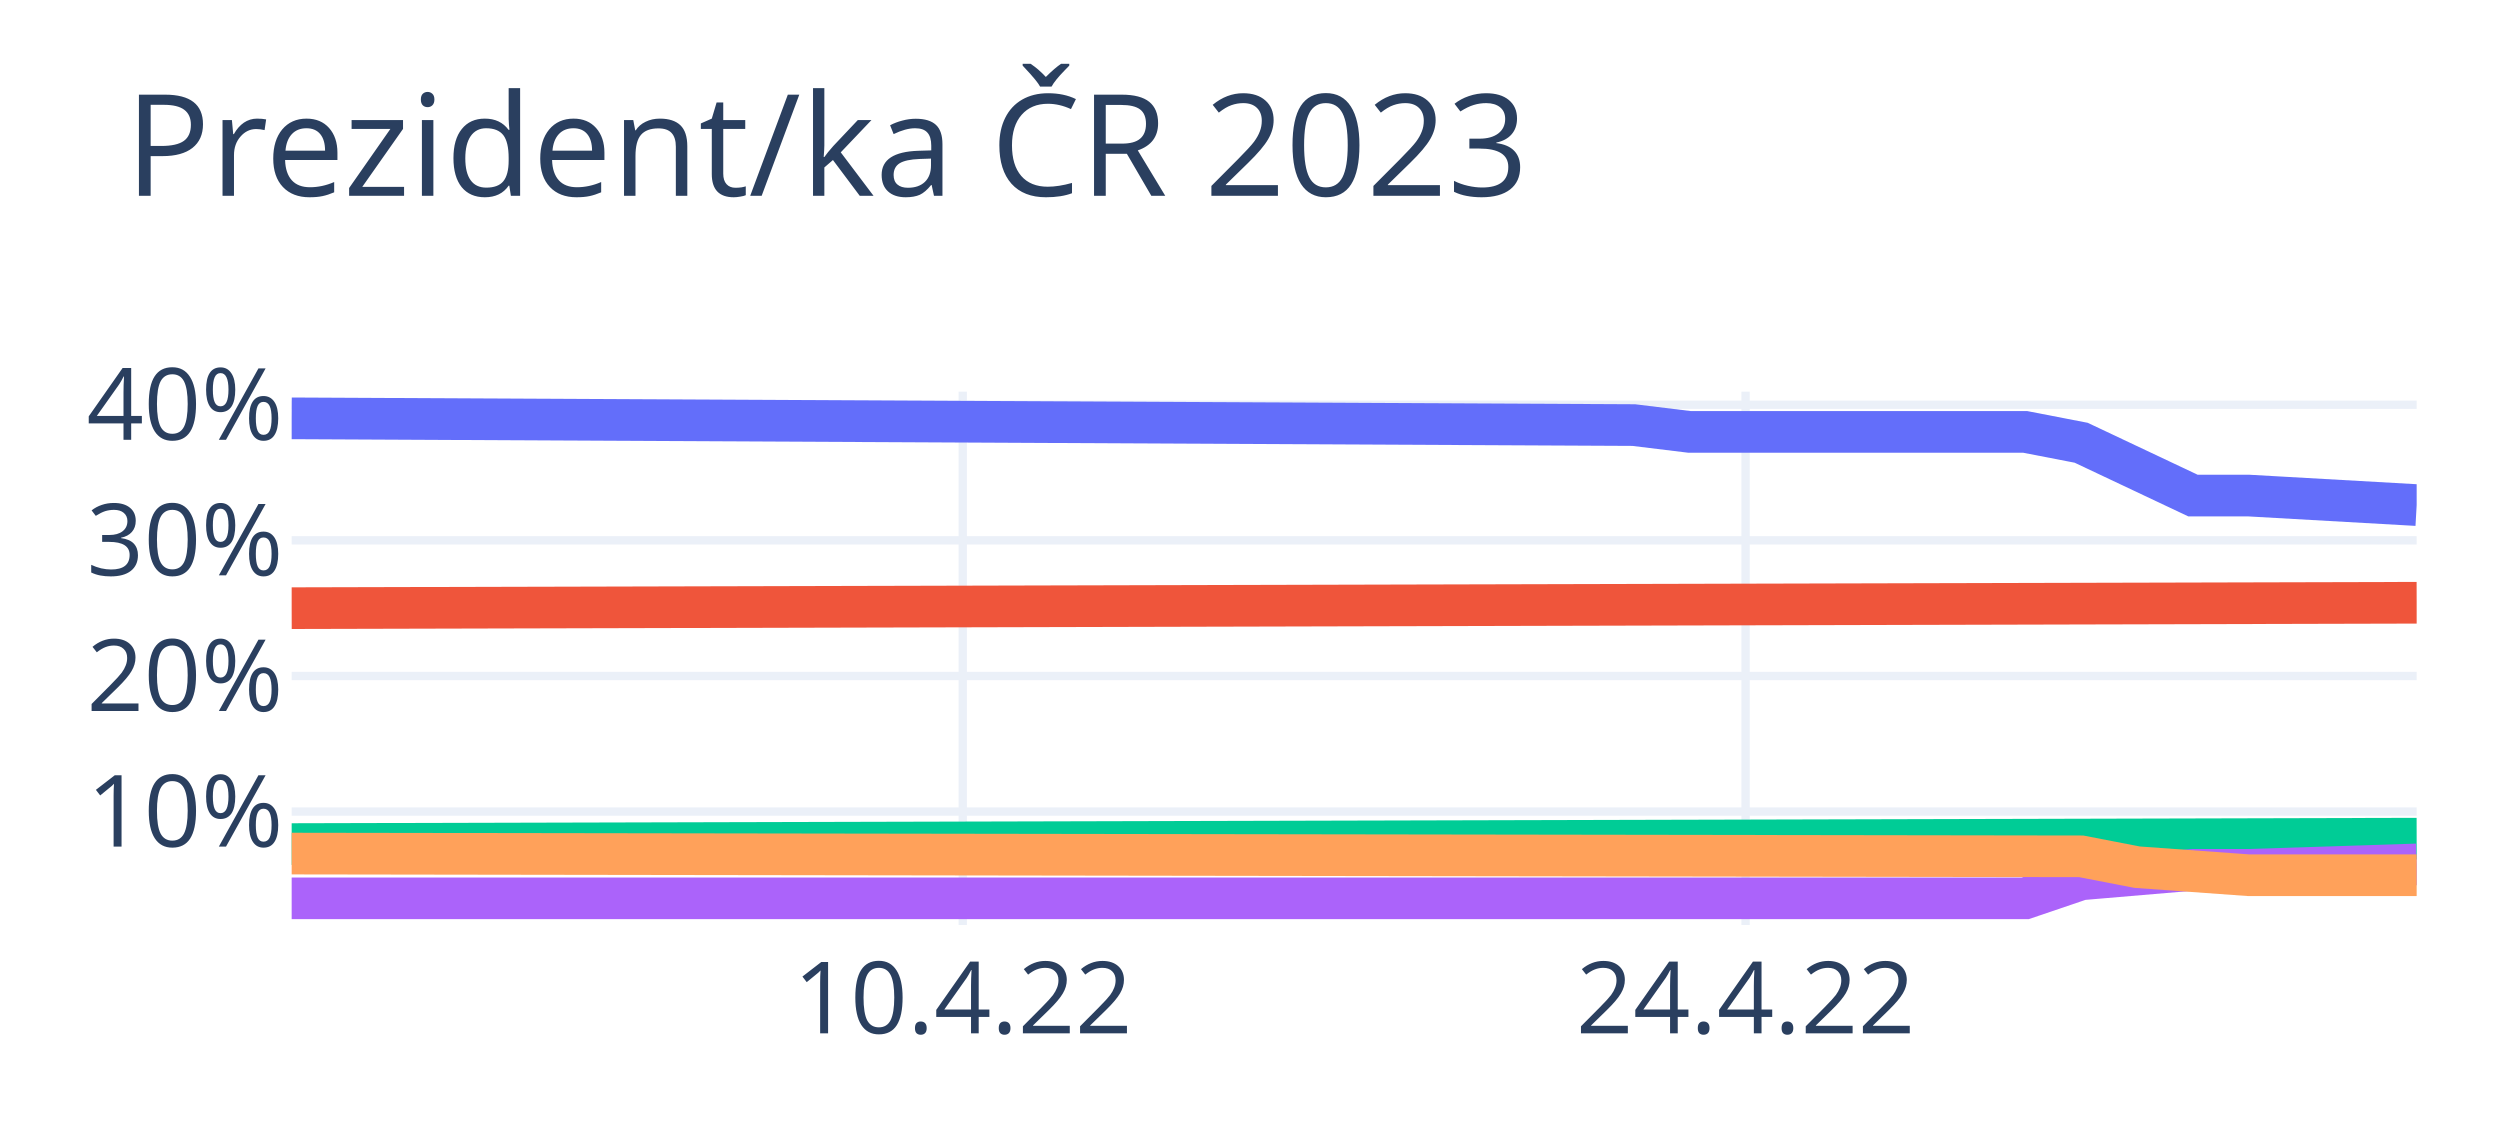
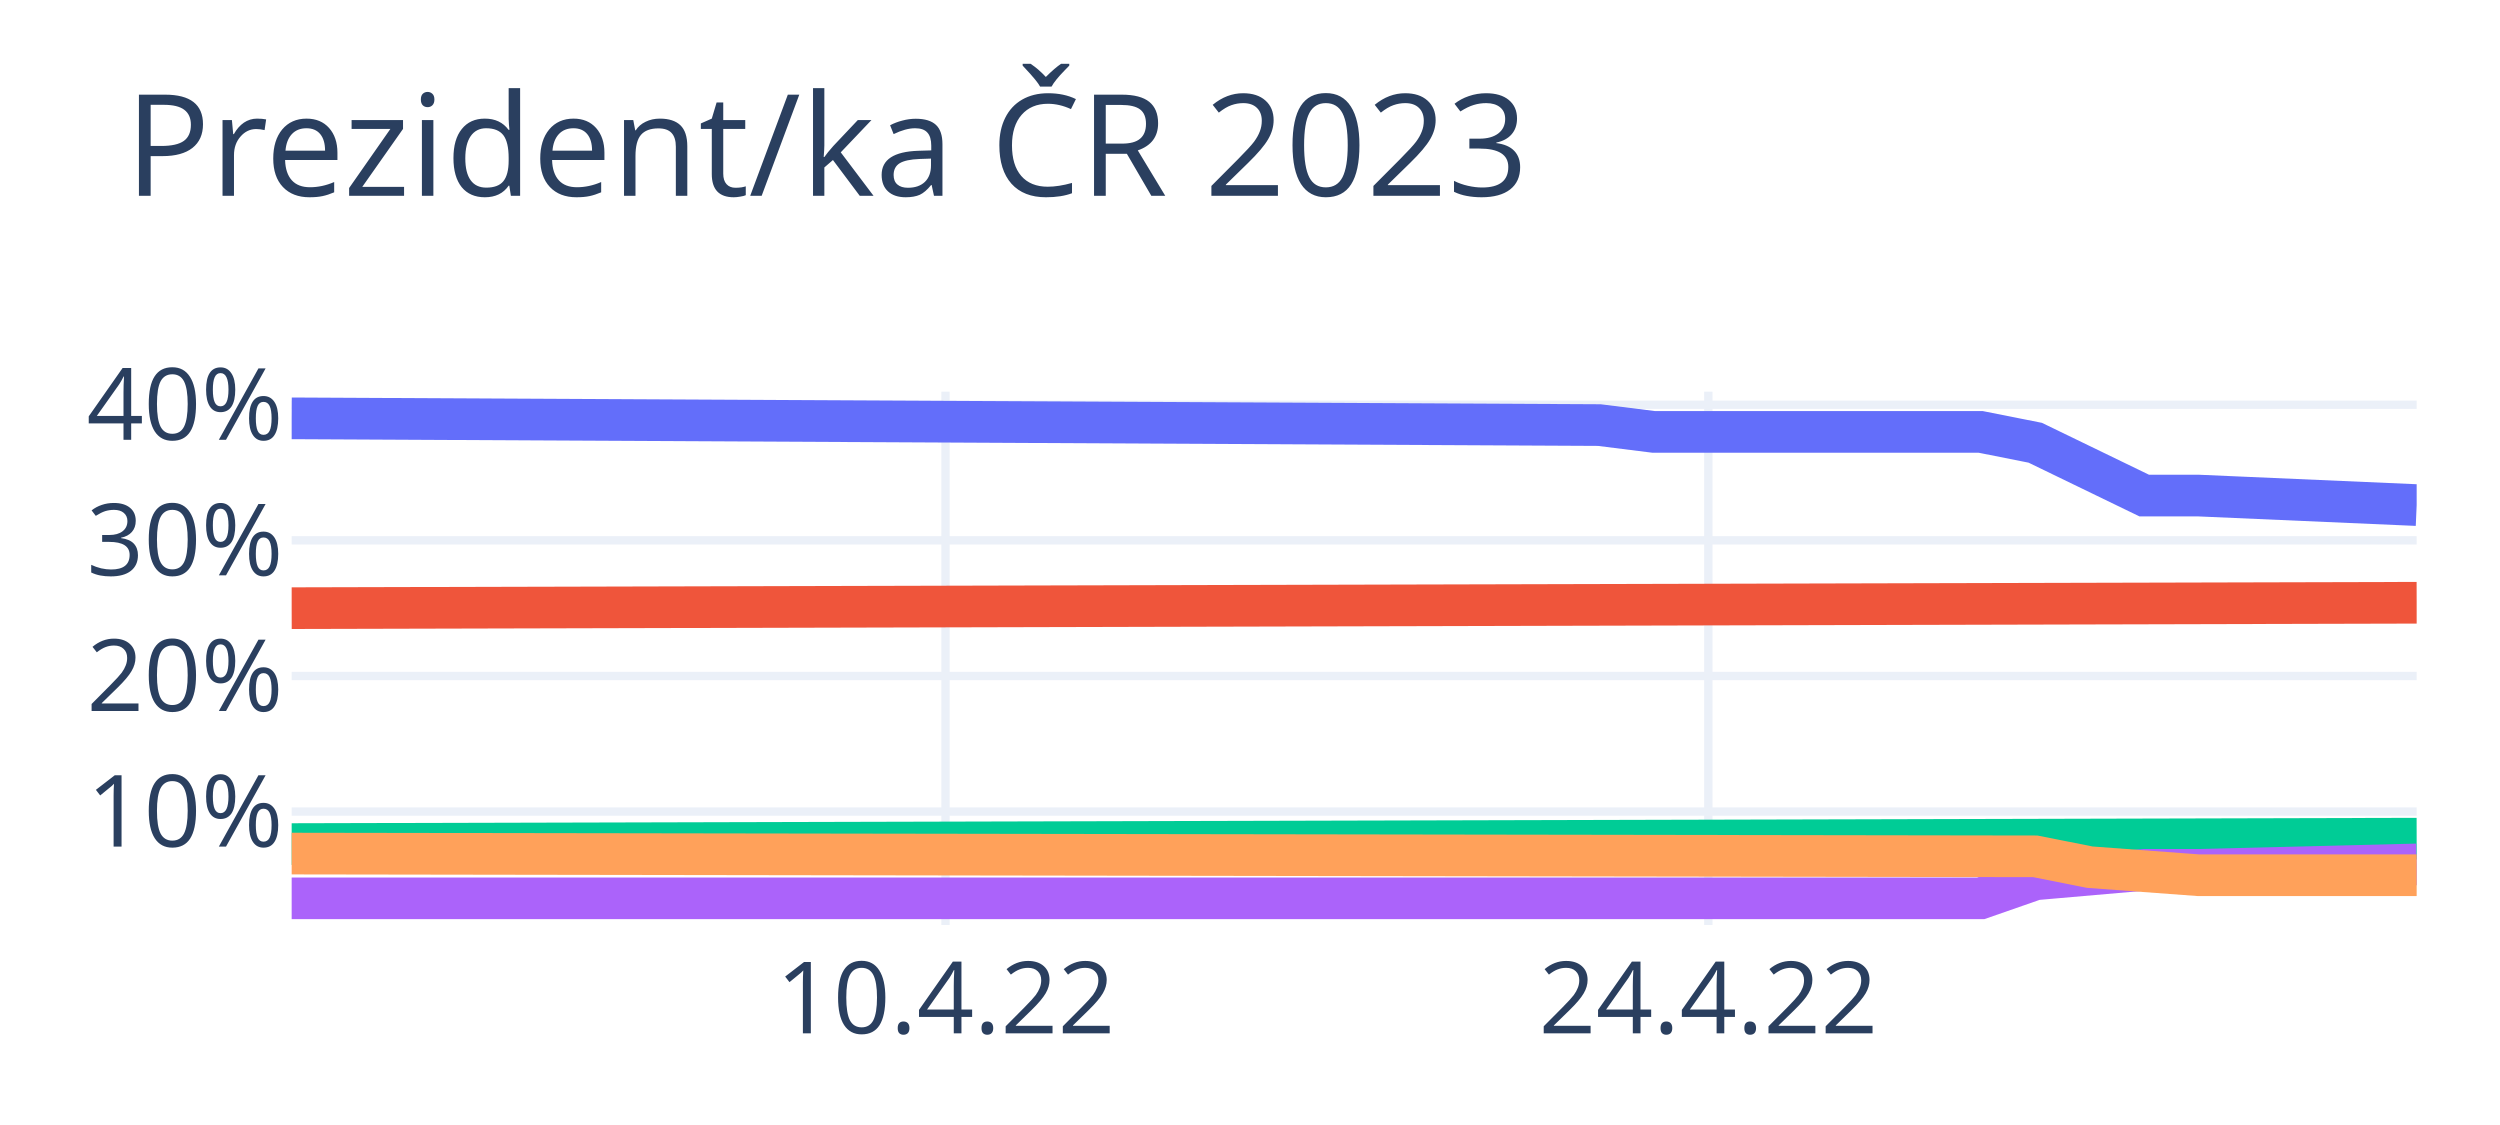
<svg xmlns="http://www.w3.org/2000/svg" class="main-svg" width="300" height="135" style="" viewBox="0 0 300 135">
  <rect x="0" y="0" width="300" height="135" style="fill: rgb(255, 255, 255); fill-opacity: 1;" />
-   <defs id="defs-8396a7">
+   <defs id="defs-ae8183">
    <g class="clips">
-       <clipPath id="clip8396a7xyplot" class="plotclip">
+       <clipPath id="clipae8183xyplot" class="plotclip">
        <rect width="255" height="64" />
      </clipPath>
-       <clipPath class="axesclip" id="clip8396a7x">
+       <clipPath class="axesclip" id="clipae8183x">
        <rect x="35" y="0" width="255" height="135" />
      </clipPath>
-       <clipPath class="axesclip" id="clip8396a7y">
+       <clipPath class="axesclip" id="clipae8183y">
        <rect x="0" y="47" width="300" height="64" />
      </clipPath>
-       <clipPath class="axesclip" id="clip8396a7xy">
+       <clipPath class="axesclip" id="clipae8183xy">
        <rect x="35" y="47" width="255" height="64" />
      </clipPath>
    </g>
    <g class="gradients" />
    <g class="patterns" />
  </defs>
  <g class="bglayer" />
  <g class="layer-below">
    <g class="imagelayer" />
    <g class="shapelayer" />
  </g>
  <g class="cartesianlayer">
    <g class="subplot xy">
      <g class="layer-subplot">
        <g class="shapelayer" />
        <g class="imagelayer" />
      </g>
      <g class="gridlayer">
        <g class="x">
-           <path class="xgrid crisp" transform="translate(115.53,0)" d="M0,47v64" style="stroke: rgb(235, 240, 248); stroke-opacity: 1; stroke-width: 1px;" />
-           <path class="xgrid crisp" transform="translate(209.47,0)" d="M0,47v64" style="stroke: rgb(235, 240, 248); stroke-opacity: 1; stroke-width: 1px;" />
+           <path class="xgrid crisp" transform="translate(113.46,0)" d="M0,47v64" style="stroke: rgb(235, 240, 248); stroke-opacity: 1; stroke-width: 1px;" />
+           <path class="xgrid crisp" transform="translate(205,0)" d="M0,47v64" style="stroke: rgb(235, 240, 248); stroke-opacity: 1; stroke-width: 1px;" />
        </g>
        <g class="y">
          <path class="ygrid crisp" transform="translate(0,97.39)" d="M35,0h255" style="stroke: rgb(235, 240, 248); stroke-opacity: 1; stroke-width: 1px;" />
          <path class="ygrid crisp" transform="translate(0,81.12)" d="M35,0h255" style="stroke: rgb(235, 240, 248); stroke-opacity: 1; stroke-width: 1px;" />
          <path class="ygrid crisp" transform="translate(0,64.84)" d="M35,0h255" style="stroke: rgb(235, 240, 248); stroke-opacity: 1; stroke-width: 1px;" />
          <path class="ygrid crisp" transform="translate(0,48.57)" d="M35,0h255" style="stroke: rgb(235, 240, 248); stroke-opacity: 1; stroke-width: 1px;" />
        </g>
      </g>
      <g class="zerolinelayer" />
      <path class="xlines-below" />
      <path class="ylines-below" />
      <g class="overlines-below" />
      <g class="xaxislayer-below" />
      <g class="yaxislayer-below" />
      <g class="overaxes-below" />
-       <g class="plot" transform="translate(35,47)" clip-path="url(#clip8396a7xyplot)">
+       <g class="plot" transform="translate(35,47)" clip-path="url(#clipae8183xyplot)">
        <g class="scatterlayer mlayer">
-           <g class="trace scatter trace5578cb" style="stroke-miterlimit: 2; opacity: 1;">
+           <g class="trace scatter trace8ffd6b" style="stroke-miterlimit: 2; opacity: 1;">
            <g class="fills" />
            <g class="errorbars" />
            <g class="lines">
-               <path class="js-line" d="M0,3.2L161.05,4.01L167.76,4.83L208.03,4.83L214.74,6.13L228.16,12.47L234.87,12.47L255,13.61" style="vector-effect: non-scaling-stroke; fill: none; stroke: rgb(99, 110, 250); stroke-opacity: 1; stroke-width: 5px; opacity: 1;" />
+               <path class="js-line" d="M0,3.2L156.92,4.01L163.46,4.83L202.69,4.83L209.23,6.13L222.31,12.47L228.85,12.47L255,13.61" style="vector-effect: non-scaling-stroke; fill: none; stroke: rgb(99, 110, 250); stroke-opacity: 1; stroke-width: 5px; opacity: 1;" />
            </g>
            <g class="points" />
            <g class="text" />
          </g>
-           <g class="trace scatter trace87eb38" style="stroke-miterlimit: 2; opacity: 1;">
+           <g class="trace scatter trace2afc1c" style="stroke-miterlimit: 2; opacity: 1;">
            <g class="fills" />
            <g class="errorbars" />
            <g class="lines">
              <path class="js-line" d="M0,25.98L255,25.33" style="vector-effect: non-scaling-stroke; fill: none; stroke: rgb(239, 85, 59); stroke-opacity: 1; stroke-width: 5px; opacity: 1;" />
            </g>
            <g class="points" />
            <g class="text" />
          </g>
-           <g class="trace scatter trace1b0436" style="stroke-miterlimit: 2; opacity: 1;">
+           <g class="trace scatter trace4b128f" style="stroke-miterlimit: 2; opacity: 1;">
            <g class="fills" />
            <g class="errorbars" />
            <g class="lines">
              <path class="js-line" d="M0,54.29L255,53.64" style="vector-effect: non-scaling-stroke; fill: none; stroke: rgb(0, 204, 150); stroke-opacity: 1; stroke-width: 5px; opacity: 1;" />
            </g>
            <g class="points" />
            <g class="text" />
          </g>
-           <g class="trace scatter trace2c8af4" style="stroke-miterlimit: 2; opacity: 1;">
+           <g class="trace scatter trace40287d" style="stroke-miterlimit: 2; opacity: 1;">
            <g class="fills" />
            <g class="errorbars" />
            <g class="lines">
-               <path class="js-line" d="M0,60.8L208.03,60.8L214.74,58.52L228.16,57.38L234.87,57.38L255,56.73" style="vector-effect: non-scaling-stroke; fill: none; stroke: rgb(171, 99, 250); stroke-opacity: 1; stroke-width: 5px; opacity: 1;" />
+               <path class="js-line" d="M0,60.8L202.69,60.8L209.23,58.52L222.31,57.38L228.85,57.38L255,56.73" style="vector-effect: non-scaling-stroke; fill: none; stroke: rgb(171, 99, 250); stroke-opacity: 1; stroke-width: 5px; opacity: 1;" />
            </g>
            <g class="points" />
            <g class="text" />
          </g>
-           <g class="trace scatter trace5eaf41" style="stroke-miterlimit: 2; opacity: 1;">
+           <g class="trace scatter trace20feac" style="stroke-miterlimit: 2; opacity: 1;">
            <g class="fills" />
            <g class="errorbars" />
            <g class="lines">
-               <path class="js-line" d="M0,55.43L214.74,55.76L221.45,57.06L234.87,58.03L241.58,58.03L255,58.03" style="vector-effect: non-scaling-stroke; fill: none; stroke: rgb(255, 161, 90); stroke-opacity: 1; stroke-width: 5px; opacity: 1;" />
+               <path class="js-line" d="M0,55.43L209.23,55.76L215.77,57.06L228.85,58.03L235.38,58.03L255,58.03" style="vector-effect: non-scaling-stroke; fill: none; stroke: rgb(255, 161, 90); stroke-opacity: 1; stroke-width: 5px; opacity: 1;" />
            </g>
            <g class="points" />
            <g class="text" />
          </g>
        </g>
      </g>
      <g class="overplot" />
      <path class="xlines-above crisp" d="M0,0" style="fill: none;" />
      <path class="ylines-above crisp" d="M0,0" style="fill: none;" />
      <g class="overlines-above" />
      <g class="xaxislayer-above">
        <g class="xtick">
-           <text text-anchor="middle" x="0" y="124" transform="translate(115.53,0)" style="font-family: 'Open Sans', verdana, arial, sans-serif; font-size: 12px; fill: rgb(42, 63, 95); fill-opacity: 1; white-space: pre; opacity: 1;">10.4.22</text>
+           <text text-anchor="middle" x="0" y="124" transform="translate(113.46,0)" style="font-family: 'Open Sans', verdana, arial, sans-serif; font-size: 12px; fill: rgb(42, 63, 95); fill-opacity: 1; white-space: pre; opacity: 1;">10.4.22</text>
        </g>
        <g class="xtick">
-           <text text-anchor="middle" x="0" y="124" style="font-family: 'Open Sans', verdana, arial, sans-serif; font-size: 12px; fill: rgb(42, 63, 95); fill-opacity: 1; white-space: pre; opacity: 1;" transform="translate(209.47,0)">24.4.22</text>
+           <text text-anchor="middle" x="0" y="124" style="font-family: 'Open Sans', verdana, arial, sans-serif; font-size: 12px; fill: rgb(42, 63, 95); fill-opacity: 1; white-space: pre; opacity: 1;" transform="translate(205,0)">24.4.22</text>
        </g>
      </g>
      <g class="yaxislayer-above">
        <g class="ytick">
          <text text-anchor="end" x="34" y="4.2" transform="translate(0,97.39)" style="font-family: 'Open Sans', verdana, arial, sans-serif; font-size: 12px; fill: rgb(42, 63, 95); fill-opacity: 1; white-space: pre; opacity: 1;">10%</text>
        </g>
        <g class="ytick">
          <text text-anchor="end" x="34" y="4.2" style="font-family: 'Open Sans', verdana, arial, sans-serif; font-size: 12px; fill: rgb(42, 63, 95); fill-opacity: 1; white-space: pre; opacity: 1;" transform="translate(0,81.12)">20%</text>
        </g>
        <g class="ytick">
          <text text-anchor="end" x="34" y="4.2" style="font-family: 'Open Sans', verdana, arial, sans-serif; font-size: 12px; fill: rgb(42, 63, 95); fill-opacity: 1; white-space: pre; opacity: 1;" transform="translate(0,64.84)">30%</text>
        </g>
        <g class="ytick">
          <text text-anchor="end" x="34" y="4.2" style="font-family: 'Open Sans', verdana, arial, sans-serif; font-size: 12px; fill: rgb(42, 63, 95); fill-opacity: 1; white-space: pre; opacity: 1;" transform="translate(0,48.57)">40%</text>
        </g>
      </g>
      <g class="overaxes-above" />
    </g>
  </g>
  <g class="polarlayer" />
  <g class="smithlayer" />
  <g class="ternarylayer" />
  <g class="geolayer" />
  <g class="funnelarealayer" />
  <g class="pielayer" />
  <g class="iciclelayer" />
  <g class="treemaplayer" />
  <g class="sunburstlayer" />
  <g class="glimages" />
-   <defs id="topdefs-8396a7">
+   <defs id="topdefs-ae8183">
    <g class="clips" />
  </defs>
  <g class="layer-above">
    <g class="imagelayer" />
    <g class="shapelayer" />
  </g>
  <g class="infolayer">
    <g class="g-gtitle">
      <text class="gtitle" x="15" y="23.5" text-anchor="start" dy="0em" style="font-family: 'Open Sans', verdana, arial, sans-serif; font-size: 17px; fill: rgb(42, 63, 95); opacity: 1; font-weight: normal; white-space: pre;">Prezident/ka ČR 2023</text>
    </g>
    <g class="g-xtitle" />
    <g class="g-ytitle" />
  </g>
</svg>
